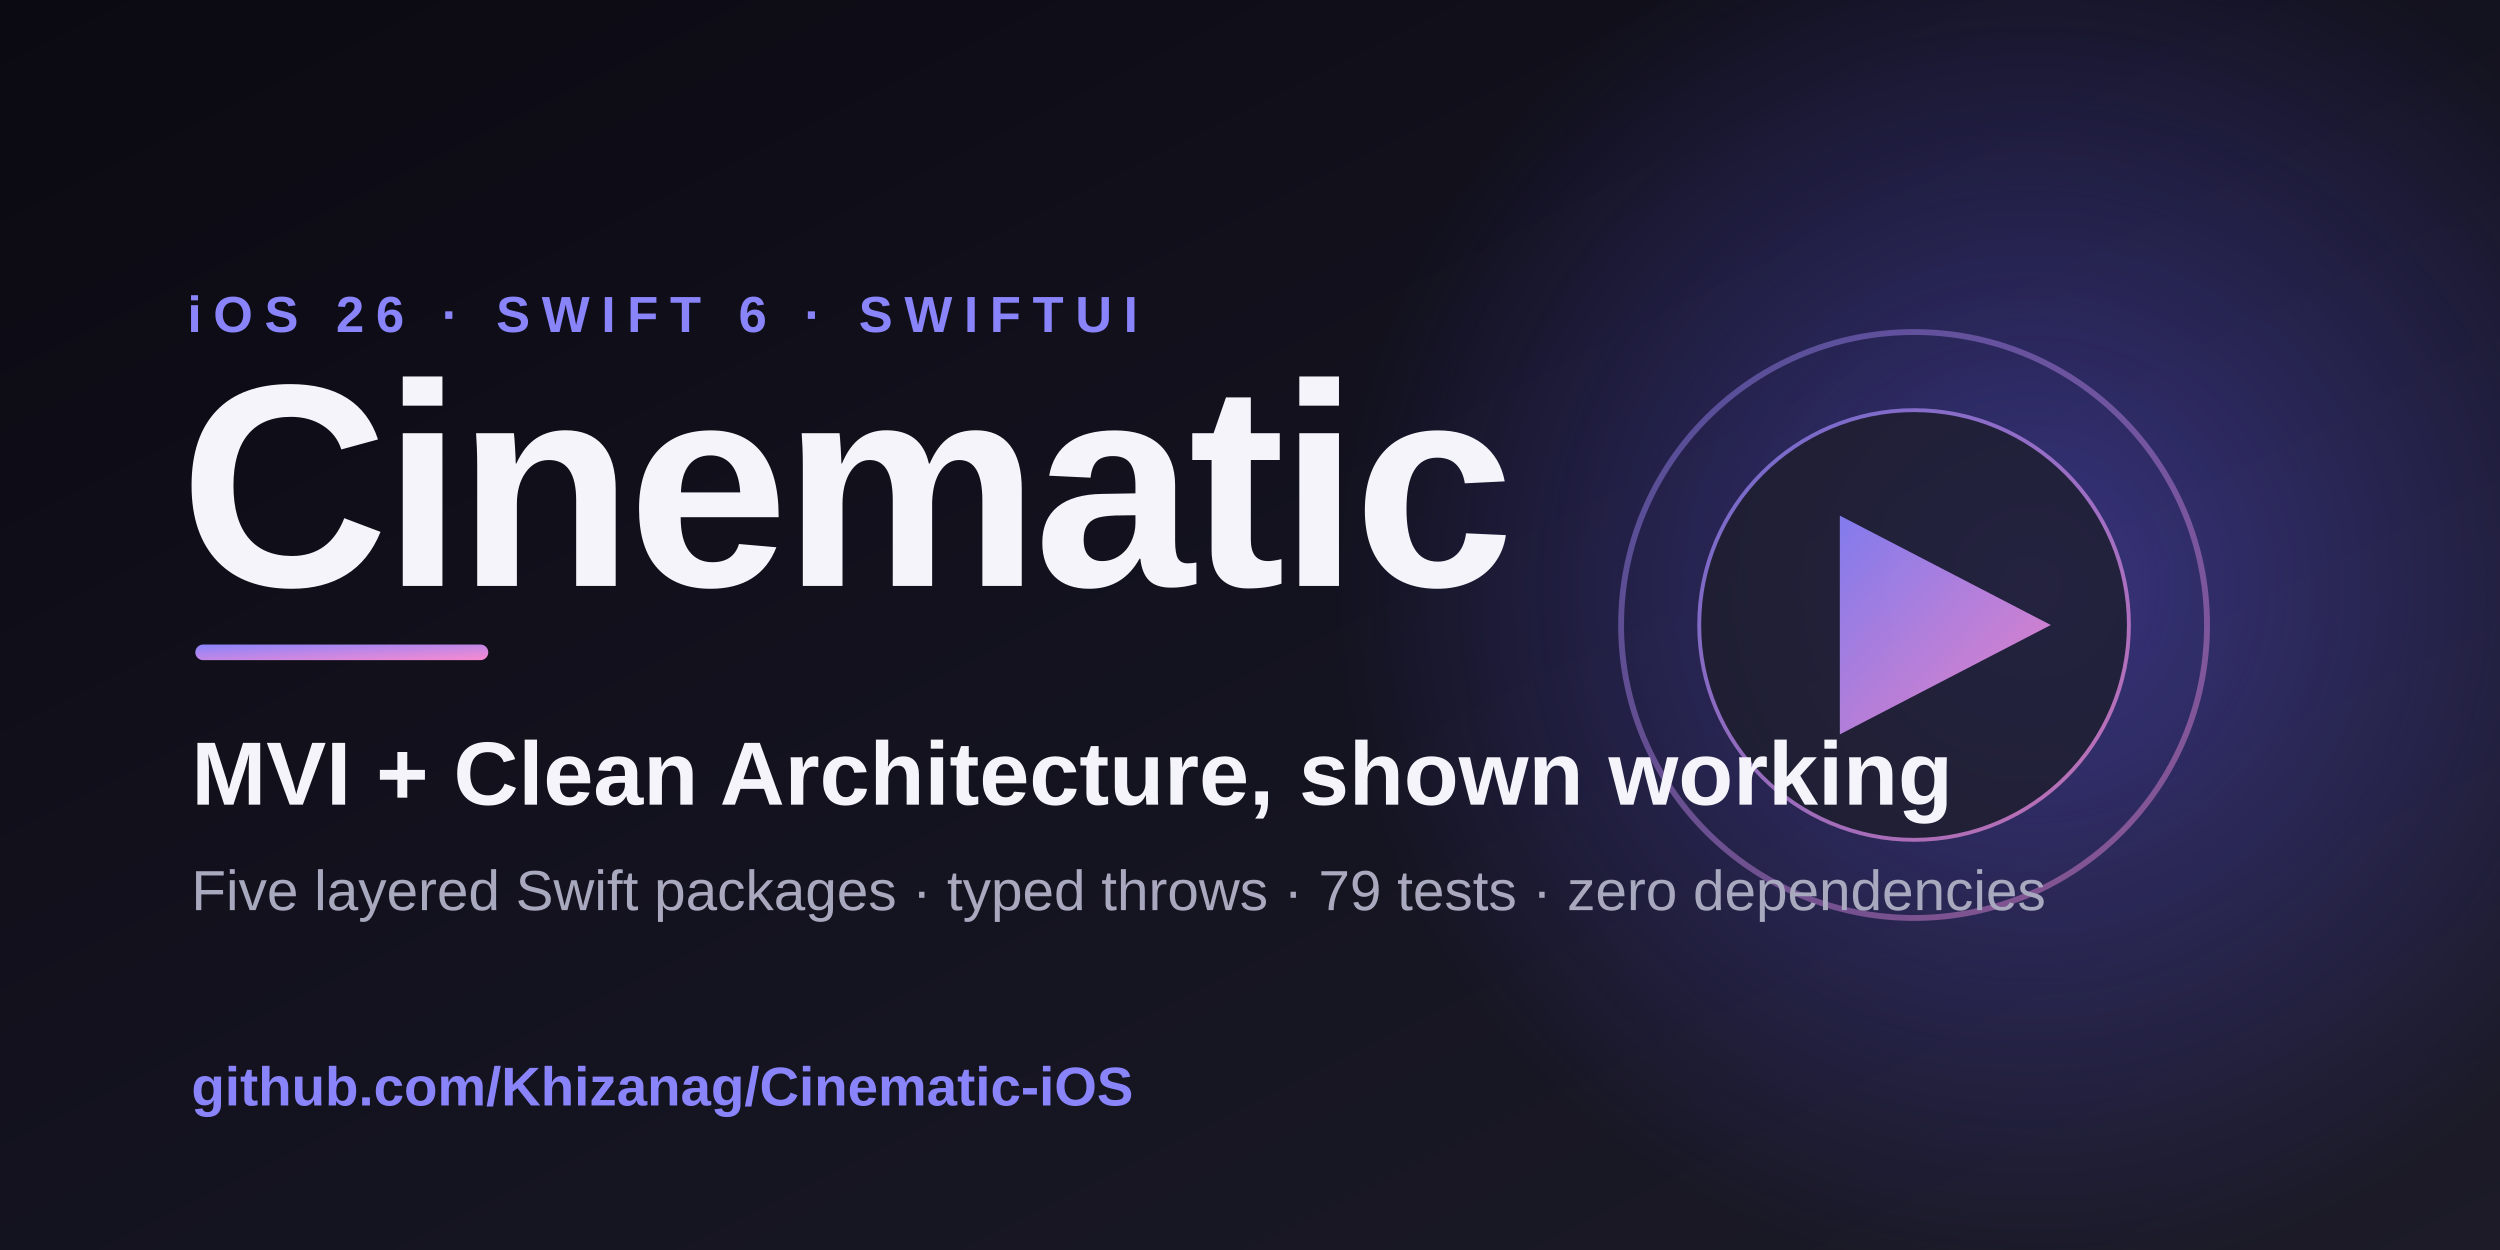
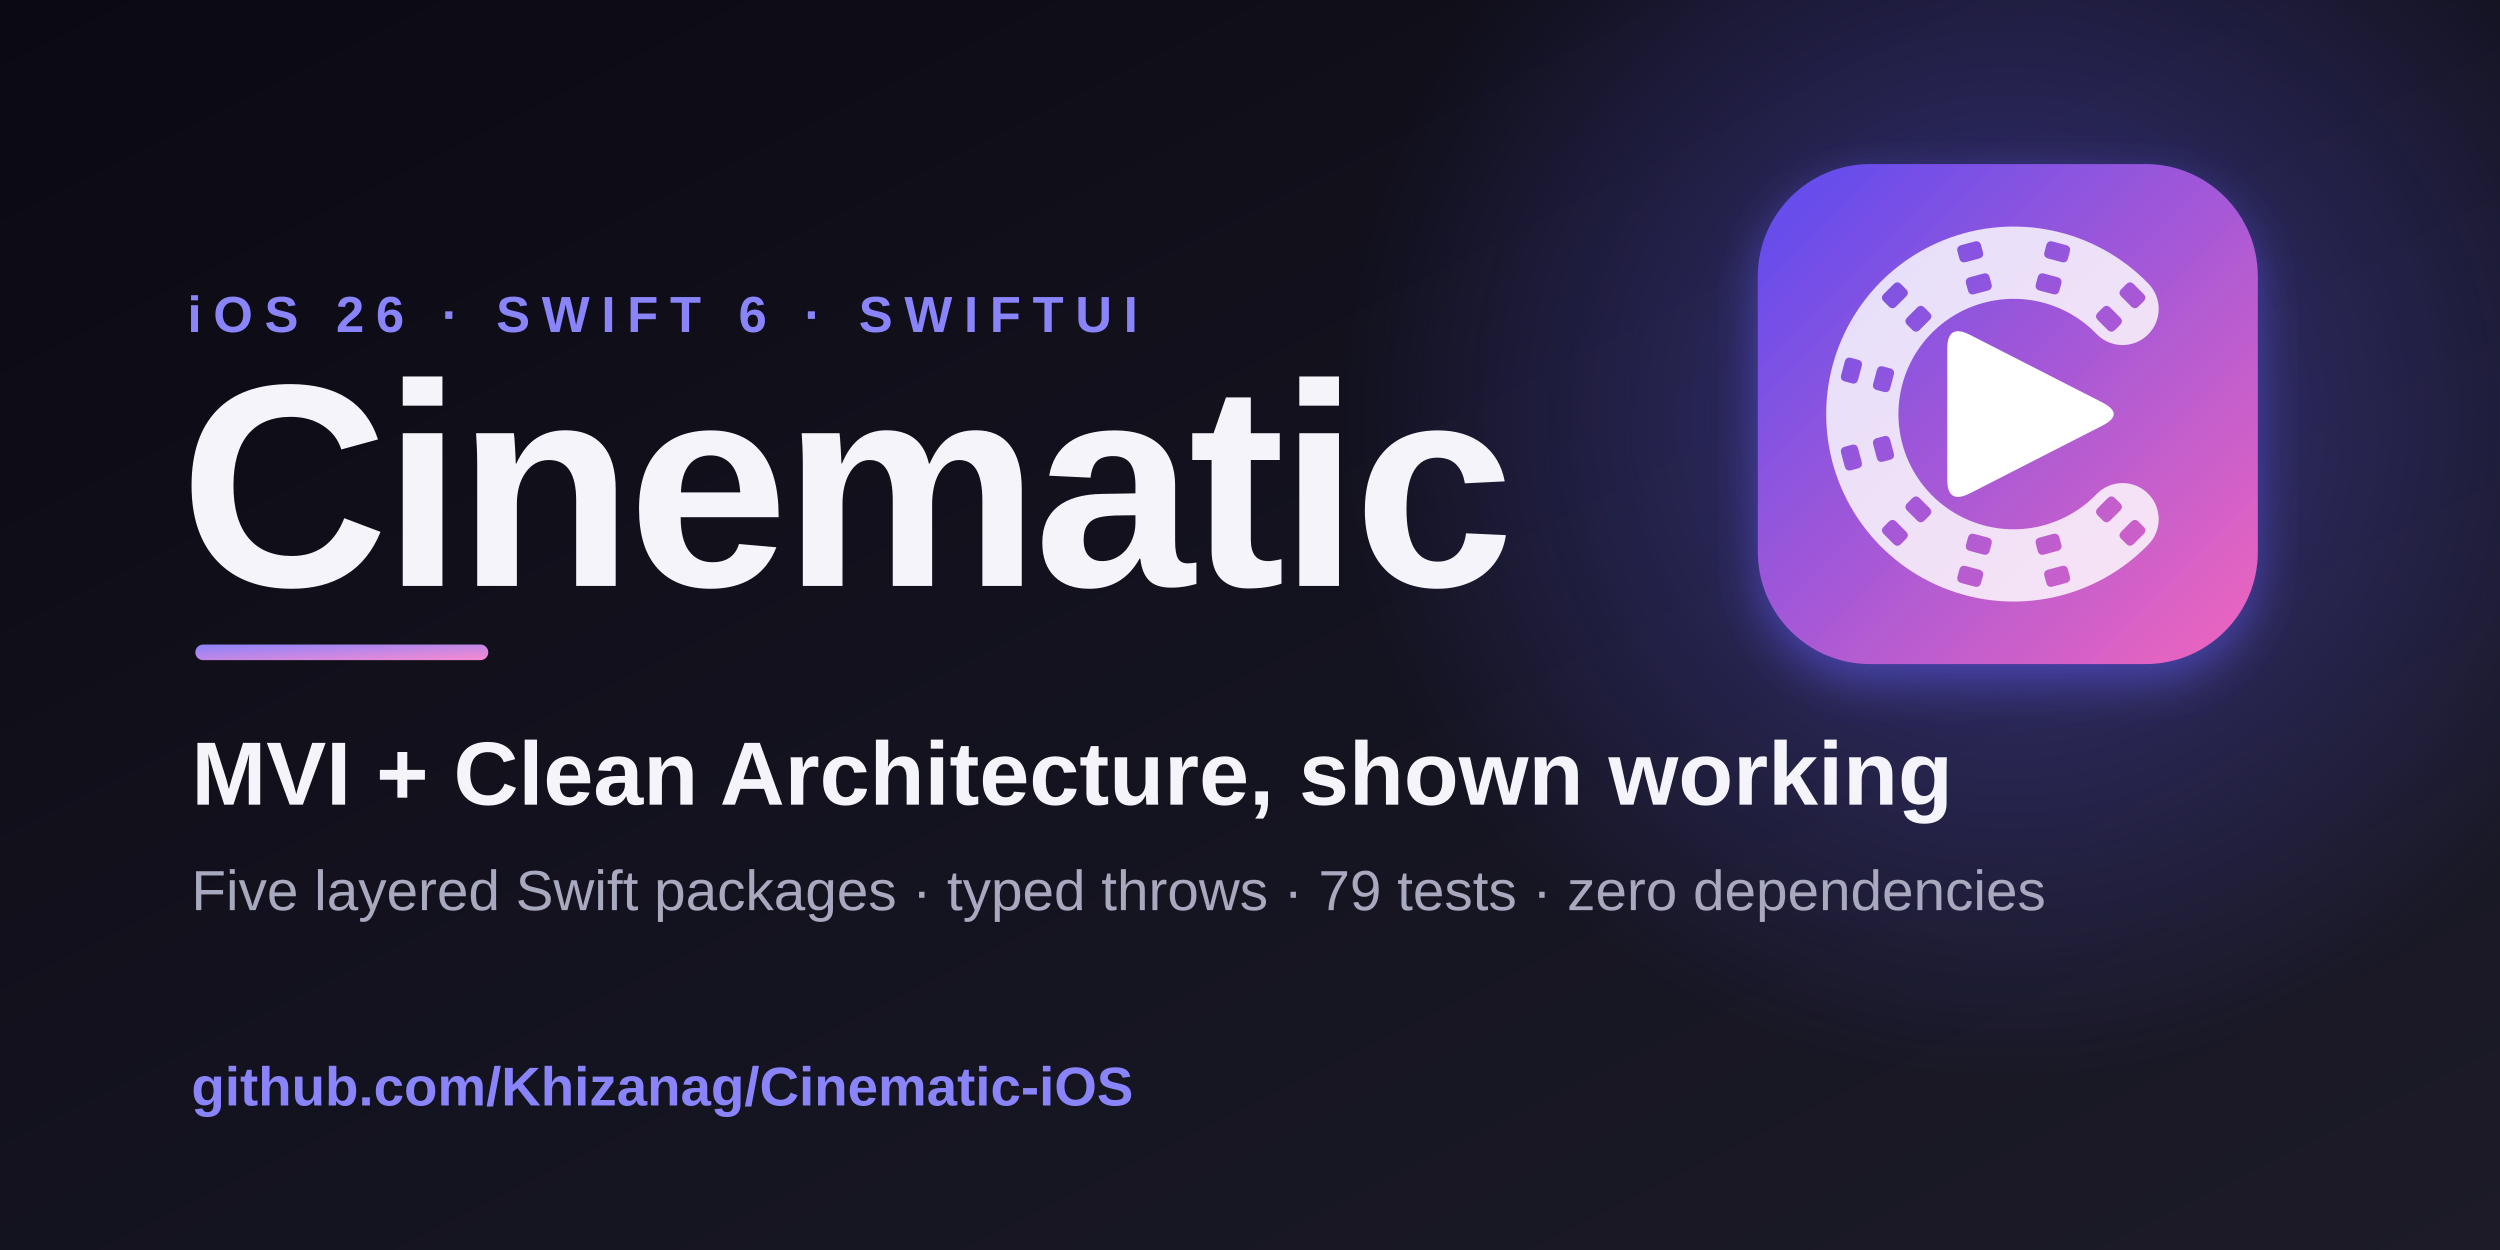
<svg xmlns="http://www.w3.org/2000/svg" width="1280" height="640" viewBox="0 0 1280 640">
  <defs>
    <linearGradient id="bg" x1="0" y1="0" x2="1" y2="1">
      <stop offset="0" stop-color="#0B0A12" />
      <stop offset="0.55" stop-color="#141320" />
      <stop offset="1" stop-color="#1C1B27" />
    </linearGradient>
    <linearGradient id="accent" x1="0" y1="0" x2="1" y2="1">
      <stop offset="0" stop-color="#8A84FB" />
      <stop offset="1" stop-color="#F98AD0" />
    </linearGradient>
+     <linearGradient id="icon" x1="0" y1="0" x2="1" y2="1">
+       <stop offset="0" stop-color="#5B4BF0" />
+       <stop offset="1" stop-color="#F166BD" />
+     </linearGradient>
+     <filter id="lift" x="-30%" y="-30%" width="160%" height="170%">
+       <feDropShadow dx="0" dy="36" stdDeviation="48" flood-color="#635BF3" flood-opacity="0.55" />
+     </filter>
    <radialGradient id="glow" cx="0.5" cy="0.5" r="0.5">
      <stop offset="0" stop-color="#635BF3" stop-opacity="0.45" />
      <stop offset="1" stop-color="#635BF3" stop-opacity="0" />
    </radialGradient>
    <style>
      text { font-family: 'SF Pro Display', 'Helvetica Neue', 'Arial', sans-serif; }
    </style>
  </defs>
  <rect width="1280" height="640" fill="url(#bg)" />
-   <circle cx="1040" cy="300" r="360" fill="url(#glow)" />
-   <g transform="translate(980, 320)" opacity="0.9">
-     <circle r="150" fill="none" stroke="url(#accent)" stroke-width="3" opacity="0.5" />
-     <circle r="110" fill="#1C1B27" stroke="url(#accent)" stroke-width="2" opacity="0.8" />
-     <path d="M -38 -56 L 70 0 L -38 56 Z" fill="url(#accent)" />
+   <circle cx="1028" cy="212" r="340" fill="url(#glow)" />
+   <g transform="translate(900 84) scale(0.25)" filter="url(#lift)">
+     <rect width="1024" height="1024" rx="230" fill="url(#icon)" />
+     <g transform="translate(12 0)" fill="#FFFFFF" fill-rule="evenodd">
+       <path opacity="0.82" d="M788.23,245.25 A384.00,384.00 0 1 0 788.23,778.75 A74.00,74.00 0 0 0 681.76,675.94 A236.00,236.00 0 1 1 681.76,348.06 A74.00,74.00 0 0 0 788.23,245.25Z M732.62,271.58 L752.42,291.38 Q760.19,299.16 767.97,291.38 L777.87,281.48 Q785.65,273.71 777.87,265.93 L758.07,246.13 Q750.29,238.35 742.52,246.13 L732.62,256.03 Q724.84,263.81 732.62,271.58 Z M684.53,319.67 L704.33,339.47 Q712.11,347.24 719.89,339.47 L729.79,329.57 Q737.57,321.79 729.79,314.01 L709.99,294.21 Q702.21,286.43 694.43,294.21 L684.53,304.11 Q676.76,311.89 684.53,319.67 Z M582.85,193.48 L609.90,200.73 Q620.52,203.58 623.37,192.95 L626.99,179.43 Q629.84,168.81 619.22,165.96 L592.17,158.71 Q581.54,155.86 578.70,166.49 L575.07,180.01 Q572.23,190.64 582.85,193.48 Z M565.25,259.17 L592.30,266.41 Q602.92,269.26 605.77,258.64 L609.39,245.11 Q612.24,234.49 601.62,231.64 L574.57,224.39 Q563.94,221.55 561.10,232.17 L557.47,245.70 Q554.63,256.32 565.25,259.17 Z M414.10,200.73 L441.15,193.48 Q451.77,190.64 448.93,180.01 L445.30,166.49 Q442.46,155.86 431.83,158.71 L404.78,165.96 Q394.16,168.81 397.01,179.43 L400.63,192.95 Q403.48,203.58 414.10,200.73 Z M431.70,266.41 L458.75,259.17 Q469.37,256.32 466.53,245.70 L462.90,232.17 Q460.06,221.55 449.43,224.39 L422.38,231.64 Q411.76,234.49 414.61,245.11 L418.23,258.64 Q421.08,269.26 431.70,266.41 Z M271.58,291.38 L291.38,271.58 Q299.16,263.81 291.38,256.03 L281.48,246.13 Q273.71,238.35 265.93,246.13 L246.13,265.93 Q238.35,273.71 246.13,281.48 L256.03,291.38 Q263.81,299.16 271.58,291.38 Z M319.67,339.47 L339.47,319.67 Q347.24,311.89 339.47,304.11 L329.57,294.21 Q321.79,286.43 314.01,294.21 L294.21,314.01 Q286.43,321.79 294.21,329.57 L304.11,339.47 Q311.89,347.24 319.67,339.47 Z M193.48,441.15 L200.73,414.10 Q203.58,403.48 192.95,400.63 L179.43,397.01 Q168.81,394.16 165.96,404.78 L158.71,431.83 Q155.86,442.46 166.49,445.30 L180.01,448.93 Q190.64,451.77 193.48,441.15 Z M259.17,458.75 L266.41,431.70 Q269.26,421.08 258.64,418.23 L245.11,414.61 Q234.49,411.76 231.64,422.38 L224.39,449.43 Q221.55,460.06 232.17,462.90 L245.70,466.53 Q256.32,469.37 259.17,458.75 Z M200.73,609.90 L193.48,582.85 Q190.64,572.23 180.01,575.07 L166.49,578.70 Q155.86,581.54 158.71,592.17 L165.96,619.22 Q168.81,629.84 179.43,626.99 L192.95,623.37 Q203.58,620.52 200.73,609.90 Z M266.41,592.30 L259.17,565.25 Q256.32,554.63 245.70,557.47 L232.17,561.10 Q221.55,563.94 224.39,574.57 L231.64,601.62 Q234.49,612.24 245.11,609.39 L258.64,605.77 Q269.26,602.92 266.41,592.30 Z M291.38,752.42 L271.58,732.62 Q263.81,724.84 256.03,732.62 L246.13,742.52 Q238.35,750.29 246.13,758.07 L265.93,777.87 Q273.71,785.65 281.48,777.87 L291.38,767.97 Q299.16,760.19 291.38,752.42 Z M339.47,704.33 L319.67,684.53 Q311.89,676.76 304.11,684.53 L294.21,694.43 Q286.43,702.21 294.21,709.99 L314.01,729.79 Q321.79,737.57 329.57,729.79 L339.47,719.89 Q347.24,712.11 339.47,704.33 Z M441.15,830.52 L414.10,823.27 Q403.48,820.42 400.63,831.05 L397.01,844.57 Q394.16,855.19 404.78,858.04 L431.83,865.29 Q442.46,868.14 445.30,857.51 L448.93,843.99 Q451.77,833.36 441.15,830.52 Z M458.75,764.83 L431.70,757.59 Q421.08,754.74 418.23,765.36 L414.61,778.89 Q411.76,789.51 422.38,792.36 L449.43,799.61 Q460.06,802.45 462.90,791.83 L466.53,778.30 Q469.37,767.68 458.75,764.83 Z M609.90,823.27 L582.85,830.52 Q572.23,833.36 575.07,843.99 L578.70,857.51 Q581.54,868.14 592.17,865.29 L619.22,858.04 Q629.84,855.19 626.99,844.57 L623.37,831.05 Q620.52,820.42 609.90,823.27 Z M592.30,757.59 L565.25,764.83 Q554.63,767.68 557.47,778.30 L561.10,791.83 Q563.94,802.45 574.57,799.61 L601.62,792.36 Q612.24,789.51 609.39,778.89 L605.77,765.36 Q602.92,754.74 592.30,757.59 Z M752.42,732.62 L732.62,752.42 Q724.84,760.19 732.62,767.97 L742.52,777.87 Q750.29,785.65 758.07,777.87 L777.87,758.07 Q785.65,750.29 777.87,742.52 L767.97,732.62 Q760.19,724.84 752.42,732.62 Z M704.33,684.53 L684.53,704.33 Q676.76,712.11 684.53,719.89 L694.43,729.79 Q702.21,737.57 709.99,729.79 L729.79,709.99 Q737.57,702.21 729.79,694.43 L719.89,684.53 Q712.11,676.76 704.33,684.53 Z" />
+       <path d="M422.30,349.66 Q376.00,326.00 376.00,378.00 L376.00,646.00 Q376.00,698.00 422.30,674.34 L693.70,535.66 Q740.00,512.00 693.70,488.34Z" />
+     </g>
  </g>
  <text x="96" y="170" fill="#8A84FB" font-size="26" font-weight="600" letter-spacing="6">iOS 26  ·  SWIFT 6  ·  SWIFTUI</text>
  <text x="92" y="300" fill="#F4F4FA" font-size="148" font-weight="800" letter-spacing="-3">Cinematic</text>
  <rect x="100" y="330" width="150" height="8" rx="4" fill="url(#accent)" />
  <text x="98" y="412" fill="#F4F4FA" font-size="46" font-weight="600">MVI + Clean Architecture, shown working</text>
  <text x="98" y="466" fill="#A8A8BE" font-size="29" font-weight="400">Five layered Swift packages · typed throws · 79 tests · zero dependencies</text>
  <text x="98" y="566" fill="#8A84FB" font-size="28" font-weight="600">github.com/Khizanag/Cinematic-iOS</text>
</svg>
